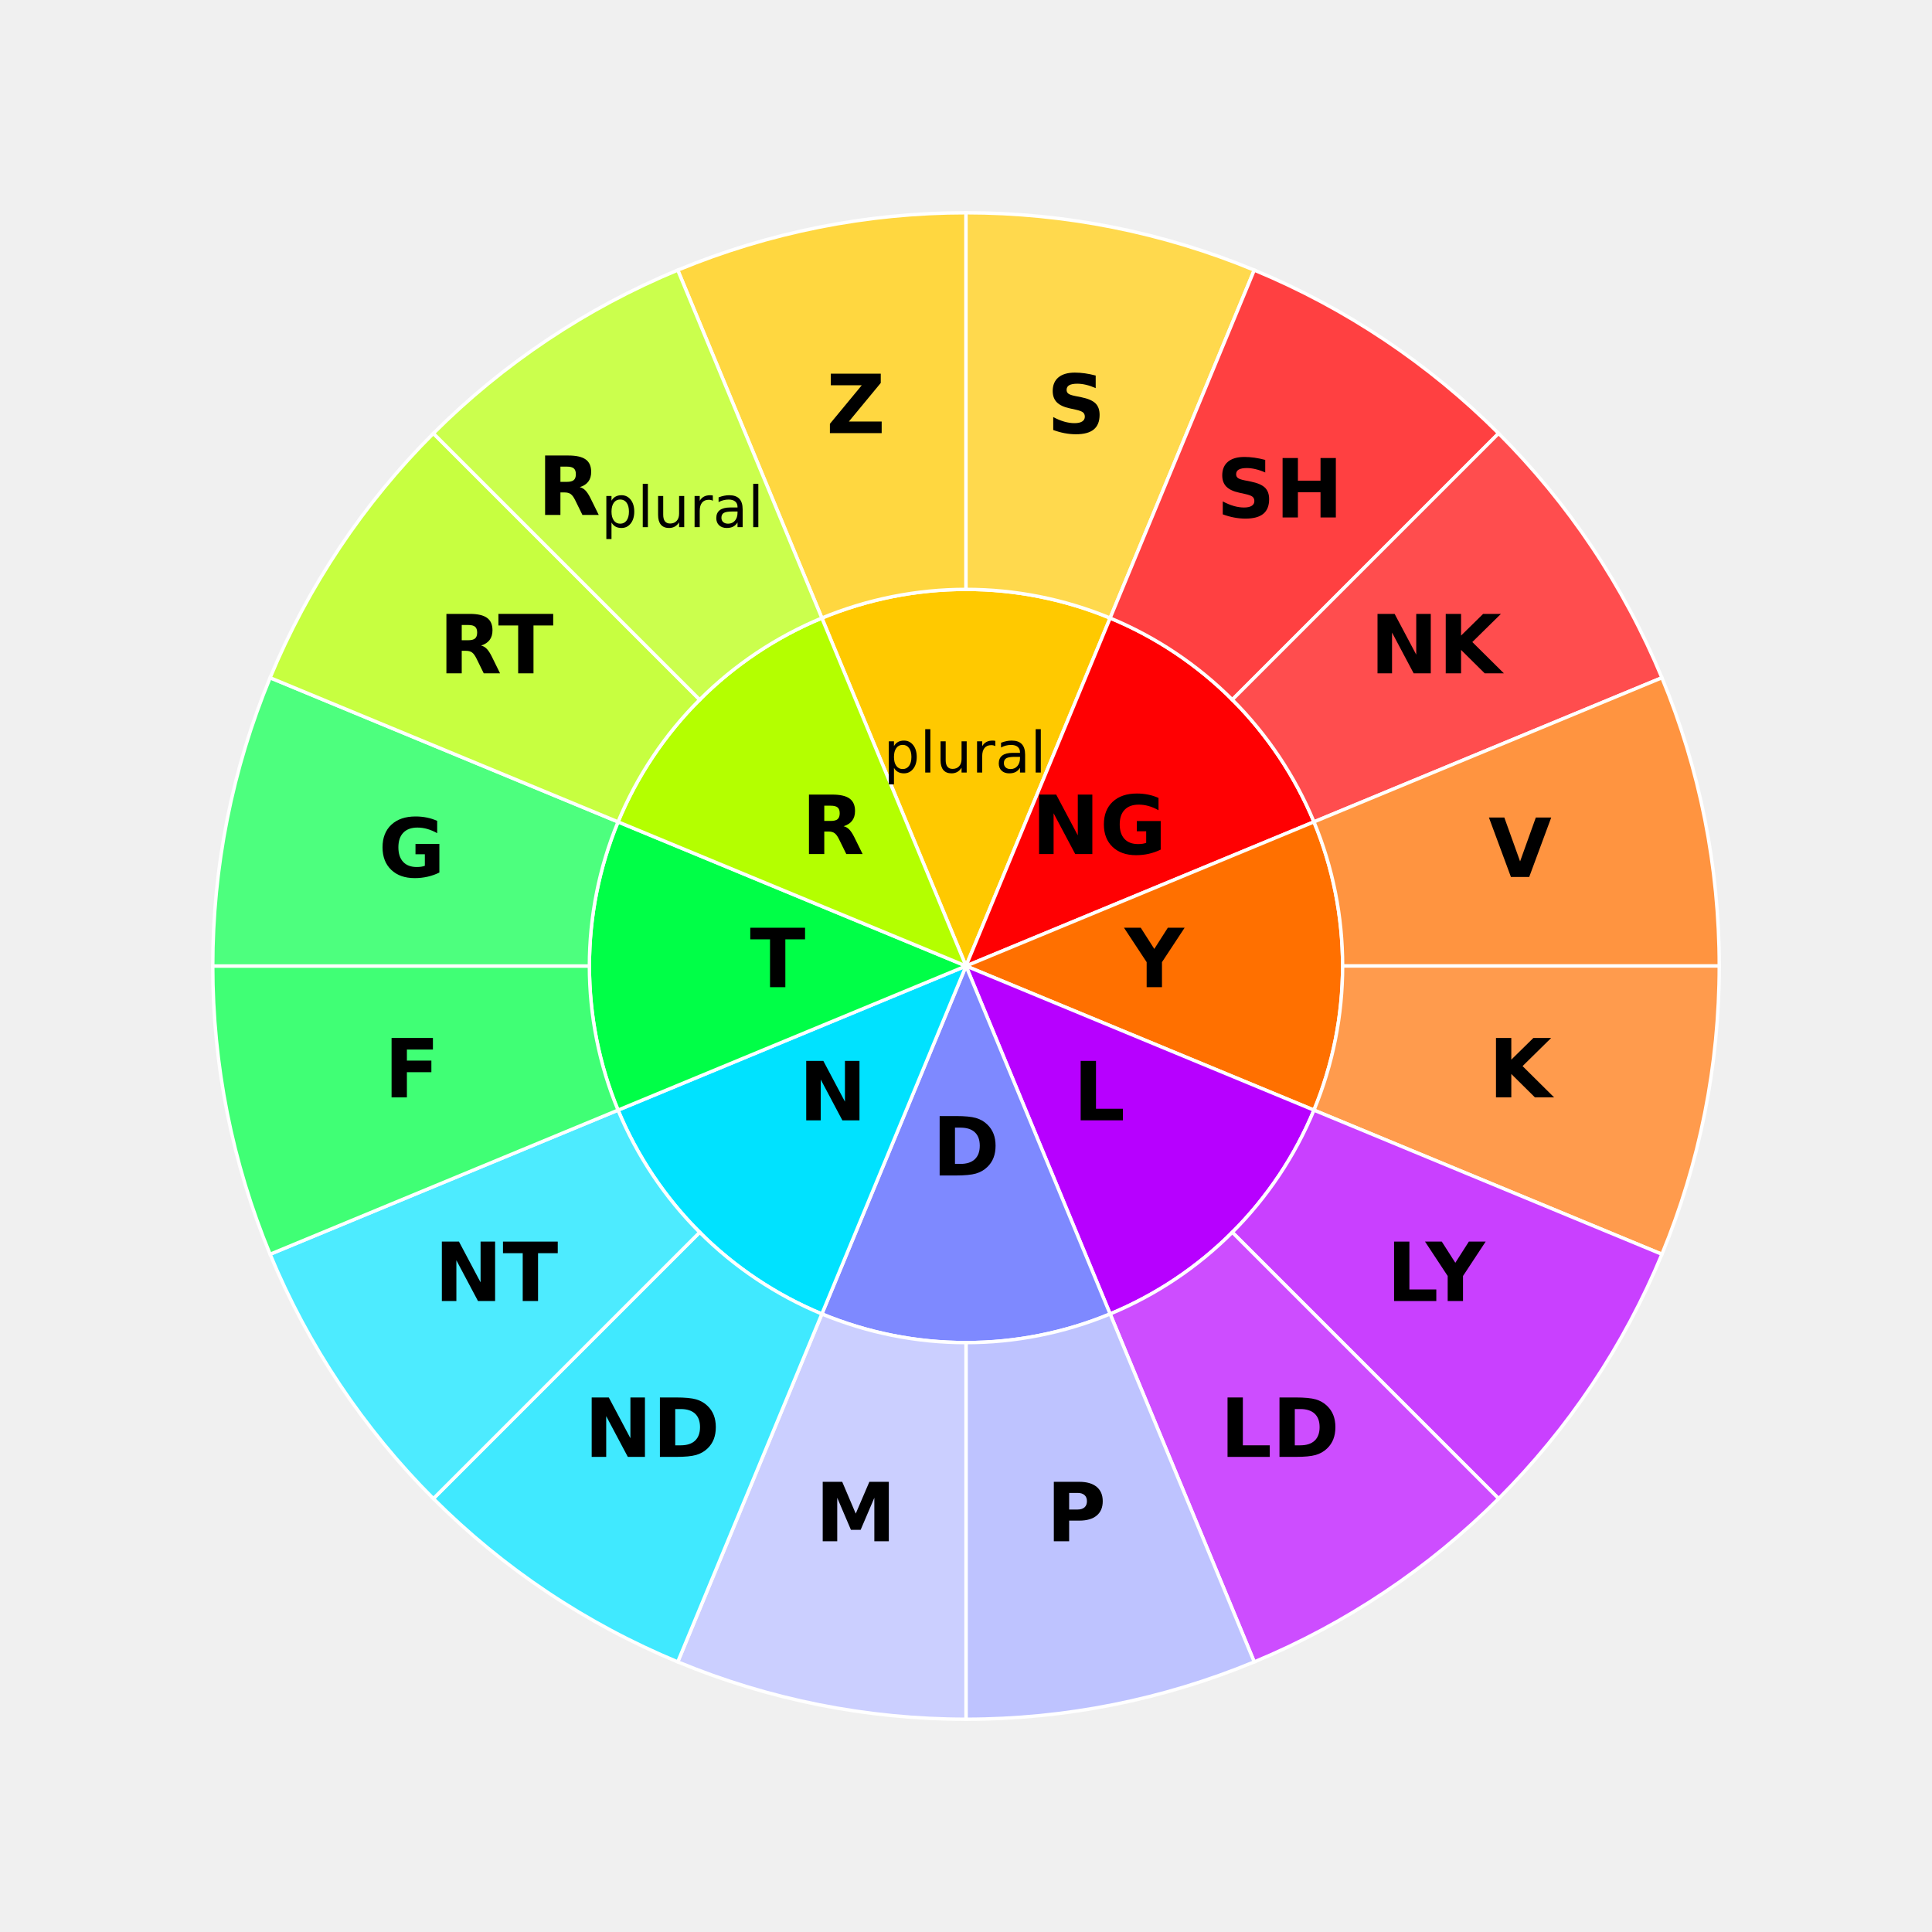
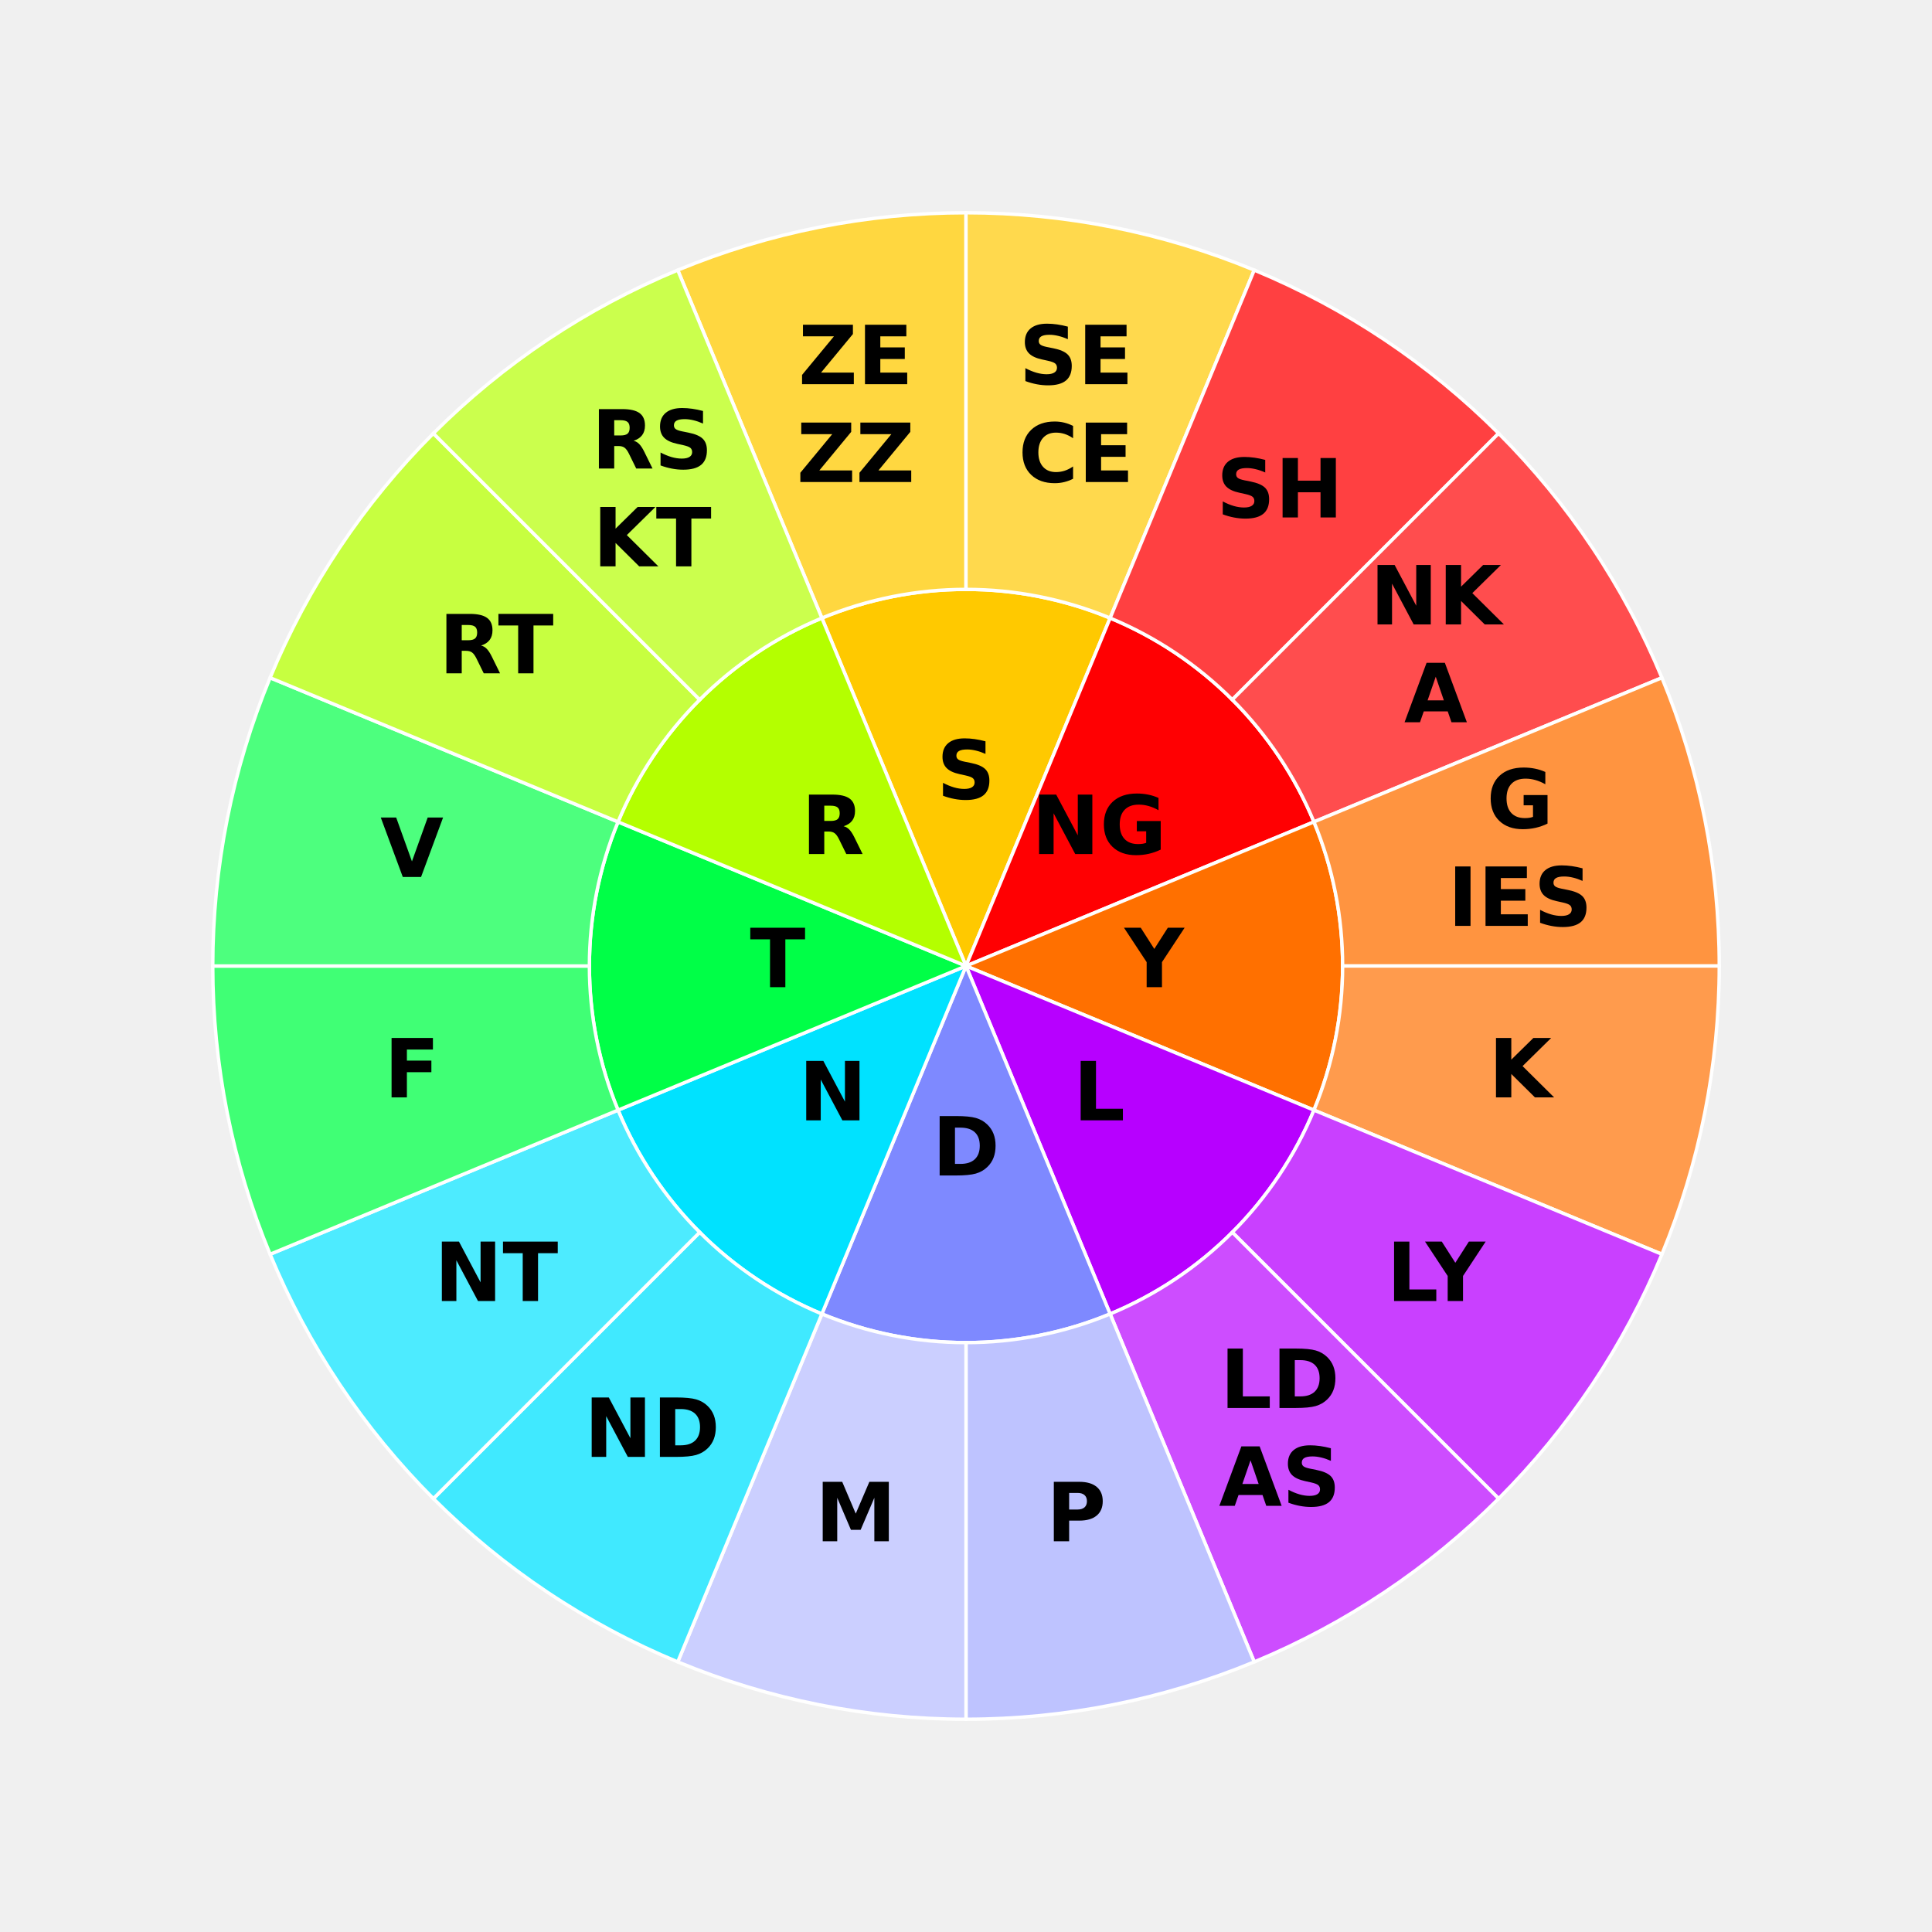
<svg xmlns="http://www.w3.org/2000/svg" xmlns:xlink="http://www.w3.org/1999/xlink" width="568.8pt" height="568.8pt" viewBox="0 0 568.8 568.8" version="1.1">
  <defs>
    <style type="text/css">*{stroke-linejoin: round; stroke-linecap: butt}</style>
  </defs>
  <g id="figure_1">
    <g id="patch_1">
      <path d="M 0 568.8  L 568.8 568.8  L 568.8 0  L 0 0  L 0 568.8  z " style="fill: none" />
    </g>
    <g id="axes_1">
      <g id="patch_2">
        <path d="M 326.832 181.96  C 313.38 176.388 298.961 173.52 284.4 173.52  C 269.839 173.52 255.42 176.388 241.968 181.96  L 284.4 284.4  C 284.4 284.4 284.4 284.4 284.4 284.4  C 284.4 284.4 284.4 284.4 284.4 284.4  z " style="fill: #ffc900; stroke: #ffffff; stroke-linejoin: miter" />
      </g>
      <g id="patch_3">
        <path d="M 386.84 241.968  C 381.268 228.516 373.1 216.292 362.804 205.996  C 352.508 195.7 340.284 187.532 326.832 181.96  L 284.4 284.4  C 284.4 284.4 284.4 284.4 284.4 284.4  C 284.4 284.4 284.4 284.4 284.4 284.4  z " style="fill: #ff0002; stroke: #ffffff; stroke-linejoin: miter" />
      </g>
      <g id="patch_4">
        <path d="M 386.84 326.832  C 392.412 313.38 395.28 298.961 395.28 284.4  C 395.28 269.839 392.412 255.42 386.84 241.968  L 284.4 284.4  C 284.4 284.4 284.4 284.4 284.4 284.4  C 284.4 284.4 284.4 284.4 284.4 284.4  z " style="fill: #ff7000; stroke: #ffffff; stroke-linejoin: miter" />
      </g>
      <g id="patch_5">
        <path d="M 326.832 386.84  C 340.284 381.268 352.508 373.1 362.804 362.804  C 373.1 352.508 381.268 340.284 386.84 326.832  L 284.4 284.4  C 284.4 284.4 284.4 284.4 284.4 284.4  C 284.4 284.4 284.4 284.4 284.4 284.4  z " style="fill: #b700ff; stroke: #ffffff; stroke-linejoin: miter" />
      </g>
      <g id="patch_6">
        <path d="M 241.968 386.84  C 255.42 392.412 269.839 395.28 284.4 395.28  C 298.961 395.28 313.38 392.412 326.832 386.84  L 284.4 284.4  C 284.4 284.4 284.4 284.4 284.4 284.4  C 284.4 284.4 284.4 284.4 284.4 284.4  z " style="fill: #7e89ff; stroke: #ffffff; stroke-linejoin: miter" />
      </g>
      <g id="patch_7">
        <path d="M 181.96 326.832  C 187.532 340.284 195.7 352.508 205.996 362.804  C 216.292 373.1 228.516 381.268 241.968 386.84  L 284.4 284.4  C 284.4 284.4 284.4 284.4 284.4 284.4  C 284.4 284.4 284.4 284.4 284.4 284.4  z " style="fill: #00e2ff; stroke: #ffffff; stroke-linejoin: miter" />
      </g>
      <g id="patch_8">
        <path d="M 181.96 241.968  C 176.388 255.42 173.52 269.839 173.52 284.4  C 173.52 298.961 176.388 313.38 181.96 326.832  L 284.4 284.4  C 284.4 284.4 284.4 284.4 284.4 284.4  C 284.4 284.4 284.4 284.4 284.4 284.4  z " style="fill: #00ff47; stroke: #ffffff; stroke-linejoin: miter" />
      </g>
      <g id="patch_9">
        <path d="M 241.968 181.96  C 228.516 187.532 216.292 195.7 205.996 205.996  C 195.7 216.292 187.532 228.516 181.96 241.968  L 284.4 284.4  C 284.4 284.4 284.4 284.4 284.4 284.4  C 284.4 284.4 284.4 284.4 284.4 284.4  z " style="fill: #b4ff00; stroke: #ffffff; stroke-linejoin: miter" />
      </g>
      <g id="patch_10">
        <path d="M 284.4 62.64  C 269.874 62.64 255.383 64.067 241.137 66.901  C 226.89 69.735 212.956 73.962 199.536 79.52  L 241.968 181.96  C 248.678 179.181 255.645 177.067 262.768 175.651  C 269.892 174.234 277.137 173.52 284.4 173.52  z " style="fill: #ffd740; stroke: #ffffff; stroke-linejoin: miter" />
      </g>
      <g id="patch_11">
        <path d="M 369.264 79.52  C 355.844 73.962 341.91 69.735 327.663 66.901  C 313.417 64.067 298.926 62.64 284.4 62.64  L 284.4 173.52  C 291.663 173.52 298.908 174.234 306.032 175.651  C 313.155 177.067 320.122 179.181 326.832 181.96  z " style="fill: #ffd94d; stroke: #ffffff; stroke-linejoin: miter" />
      </g>
      <g id="patch_12">
        <path d="M 441.208 127.592  C 430.937 117.321 419.681 108.083 407.603 100.013  C 395.525 91.943 382.684 85.079 369.264 79.52  L 326.832 181.96  C 333.542 184.74 339.963 188.172 346.002 192.207  C 352.041 196.242 357.668 200.86 362.804 205.996  z " style="fill: #ff4041; stroke: #ffffff; stroke-linejoin: miter" />
      </g>
      <g id="patch_13">
        <path d="M 489.28 199.536  C 483.721 186.116 476.857 173.275 468.787 161.197  C 460.717 149.119 451.479 137.863 441.208 127.592  L 362.804 205.996  C 367.94 211.132 372.558 216.759 376.593 222.798  C 380.628 228.837 384.06 235.258 386.84 241.968  z " style="fill: #ff4d4e; stroke: #ffffff; stroke-linejoin: miter" />
      </g>
      <g id="patch_14">
        <path d="M 506.16 284.4  C 506.16 269.874 504.733 255.383 501.899 241.137  C 499.065 226.89 494.838 212.956 489.28 199.536  L 386.84 241.968  C 389.619 248.678 391.733 255.645 393.149 262.768  C 394.566 269.892 395.28 277.137 395.28 284.4  z " style="fill: #ff9440; stroke: #ffffff; stroke-linejoin: miter" />
      </g>
      <g id="patch_15">
        <path d="M 489.28 369.264  C 494.838 355.844 499.065 341.91 501.899 327.663  C 504.733 313.417 506.16 298.926 506.16 284.4  L 395.28 284.4  C 395.28 291.663 394.566 298.908 393.149 306.032  C 391.733 313.155 389.619 320.122 386.84 326.832  z " style="fill: #ff9b4d; stroke: #ffffff; stroke-linejoin: miter" />
      </g>
      <g id="patch_16">
        <path d="M 441.208 441.208  C 451.479 430.937 460.717 419.681 468.787 407.603  C 476.857 395.525 483.721 382.684 489.28 369.264  L 386.84 326.832  C 384.06 333.542 380.628 339.963 376.593 346.002  C 372.558 352.041 367.94 357.668 362.804 362.804  z " style="fill: #c940ff; stroke: #ffffff; stroke-linejoin: miter" />
      </g>
      <g id="patch_17">
        <path d="M 369.264 489.28  C 382.684 483.721 395.525 476.857 407.603 468.787  C 419.681 460.717 430.937 451.479 441.208 441.208  L 362.804 362.804  C 357.668 367.94 352.041 372.558 346.002 376.593  C 339.963 380.628 333.542 384.06 326.832 386.84  z " style="fill: #cd4dff; stroke: #ffffff; stroke-linejoin: miter" />
      </g>
      <g id="patch_18">
        <path d="M 284.4 506.16  C 298.926 506.16 313.417 504.733 327.663 501.899  C 341.91 499.065 355.844 494.838 369.264 489.28  L 326.832 386.84  C 320.122 389.619 313.155 391.733 306.032 393.149  C 298.908 394.566 291.663 395.28 284.4 395.28  z " style="fill: #bec3ff; stroke: #ffffff; stroke-linejoin: miter" />
      </g>
      <g id="patch_19">
        <path d="M 199.536 489.28  C 212.956 494.838 226.89 499.065 241.137 501.899  C 255.383 504.733 269.874 506.16 284.4 506.16  L 284.4 395.28  C 277.137 395.28 269.892 394.566 262.768 393.149  C 255.645 391.733 248.678 389.619 241.968 386.84  z " style="fill: #cbcfff; stroke: #ffffff; stroke-linejoin: miter" />
      </g>
      <g id="patch_20">
        <path d="M 127.592 441.208  C 137.863 451.479 149.119 460.717 161.197 468.787  C 173.275 476.857 186.116 483.721 199.536 489.28  L 241.968 386.84  C 235.258 384.06 228.837 380.628 222.798 376.593  C 216.759 372.558 211.132 367.94 205.996 362.804  z " style="fill: #40e9ff; stroke: #ffffff; stroke-linejoin: miter" />
      </g>
      <g id="patch_21">
        <path d="M 79.52 369.264  C 85.079 382.684 91.943 395.525 100.013 407.603  C 108.083 419.681 117.321 430.937 127.592 441.208  L 205.996 362.804  C 200.86 357.668 196.242 352.041 192.207 346.002  C 188.172 339.963 184.74 333.542 181.96 326.832  z " style="fill: #4debff; stroke: #ffffff; stroke-linejoin: miter" />
      </g>
      <g id="patch_22">
        <path d="M 62.64 284.4  C 62.64 298.926 64.067 313.417 66.901 327.663  C 69.735 341.91 73.962 355.844 79.52 369.264  L 181.96 326.832  C 179.181 320.122 177.067 313.155 175.651 306.032  C 174.234 298.908 173.52 291.663 173.52 284.4  z " style="fill: #40ff75; stroke: #ffffff; stroke-linejoin: miter" />
      </g>
      <g id="patch_23">
        <path d="M 79.52 199.536  C 73.962 212.956 69.735 226.89 66.901 241.137  C 64.067 255.383 62.64 269.874 62.64 284.4  L 173.52 284.4  C 173.52 277.137 174.234 269.892 175.651 262.768  C 177.067 255.645 179.181 248.678 181.96 241.968  z " style="fill: #4dff7e; stroke: #ffffff; stroke-linejoin: miter" />
      </g>
      <g id="patch_24">
        <path d="M 127.592 127.592  C 117.321 137.863 108.083 149.119 100.013 161.197  C 91.943 173.275 85.079 186.116 79.52 199.536  L 181.96 241.968  C 184.74 235.258 188.172 228.837 192.207 222.798  C 196.242 216.759 200.86 211.132 205.996 205.996  z " style="fill: #c7ff40; stroke: #ffffff; stroke-linejoin: miter" />
      </g>
      <g id="patch_25">
        <path d="M 199.536 79.52  C 186.116 85.079 173.275 91.943 161.197 100.013  C 149.119 108.083 137.863 117.321 127.592 127.592  L 205.996 205.996  C 211.132 200.86 216.759 196.242 222.798 192.207  C 228.837 188.172 235.258 184.74 241.968 181.96  z " style="fill: #cbff4d; stroke: #ffffff; stroke-linejoin: miter" />
      </g>
      <g id="matplotlib.axis_1" />
      <g id="matplotlib.axis_2" />
      <g id="text_1">
-         <g transform="translate(259.92 237.4772) scale(0.24 -0.24)">
-           <defs>
-             <path id="DejaVuSans-53" d="M 1159 525  L 1159 -1331  L 581 -1331  L 581 3500  L 1159 3500  L 1159 2969  Q 1341 3281 1617 3432  Q 1894 3584 2278 3584  Q 2916 3584 3314 3078  Q 3713 2572 3713 1747  Q 3713 922 3314 415  Q 2916 -91 2278 -91  Q 1894 -91 1617 61  Q 1341 213 1159 525  z M 3116 1747  Q 3116 2381 2855 2742  Q 2594 3103 2138 3103  Q 1681 3103 1420 2742  Q 1159 2381 1159 1747  Q 1159 1113 1420 752  Q 1681 391 2138 391  Q 2594 391 2855 752  Q 3116 1113 3116 1747  z " transform="scale(0.015625)" />
-             <path id="DejaVuSans-4f" d="M 603 4863  L 1178 4863  L 1178 0  L 603 0  L 603 4863  z " transform="scale(0.015625)" />
-             <path id="DejaVuSans-58" d="M 544 1381  L 544 3500  L 1119 3500  L 1119 1403  Q 1119 906 1312 657  Q 1506 409 1894 409  Q 2359 409 2629 706  Q 2900 1003 2900 1516  L 2900 3500  L 3475 3500  L 3475 0  L 2900 0  L 2900 538  Q 2691 219 2414 64  Q 2138 -91 1772 -91  Q 1169 -91 856 284  Q 544 659 544 1381  z M 1991 3584  L 1991 3584  z " transform="scale(0.015625)" />
-             <path id="DejaVuSans-55" d="M 2631 2963  Q 2534 3019 2420 3045  Q 2306 3072 2169 3072  Q 1681 3072 1420 2755  Q 1159 2438 1159 1844  L 1159 0  L 581 0  L 581 3500  L 1159 3500  L 1159 2956  Q 1341 3275 1631 3429  Q 1922 3584 2338 3584  Q 2397 3584 2469 3576  Q 2541 3569 2628 3553  L 2631 2963  z " transform="scale(0.015625)" />
-             <path id="DejaVuSans-44" d="M 2194 1759  Q 1497 1759 1228 1600  Q 959 1441 959 1056  Q 959 750 1161 570  Q 1363 391 1709 391  Q 2188 391 2477 730  Q 2766 1069 2766 1631  L 2766 1759  L 2194 1759  z M 3341 1997  L 3341 0  L 2766 0  L 2766 531  Q 2569 213 2275 61  Q 1981 -91 1556 -91  Q 1019 -91 701 211  Q 384 513 384 1019  Q 384 1609 779 1909  Q 1175 2209 1959 2209  L 2766 2209  L 2766 2266  Q 2766 2663 2505 2880  Q 2244 3097 1772 3097  Q 1472 3097 1187 3025  Q 903 2953 641 2809  L 641 3341  Q 956 3463 1253 3523  Q 1550 3584 1831 3584  Q 2591 3584 2966 3190  Q 3341 2797 3341 1997  z " transform="scale(0.015625)" />
-           </defs>
-           <use xlink:href="#DejaVuSans-53" transform="translate(0.957031 41.81094) scale(0.7)" />
-           <use xlink:href="#DejaVuSans-4f" transform="translate(45.39062 41.81094) scale(0.7)" />
-           <use xlink:href="#DejaVuSans-58" transform="translate(64.83887 41.81094) scale(0.7)" />
-           <use xlink:href="#DejaVuSans-55" transform="translate(109.2041 41.81094) scale(0.7)" />
-           <use xlink:href="#DejaVuSans-44" transform="translate(137.9834 41.81094) scale(0.7)" />
-           <use xlink:href="#DejaVuSans-4f" transform="translate(180.8789 41.81094) scale(0.7)" />
+         <g transform="translate(275.7581 235.1944) scale(0.24 -0.24)">
+           <defs>
+             <path id="DejaVuSans-Bold-36" d="M 3834 4519  L 3834 3531  Q 3450 3703 3084 3790  Q 2719 3878 2394 3878  Q 1963 3878 1756 3759  Q 1550 3641 1550 3391  Q 1550 3203 1689 3098  Q 1828 2994 2194 2919  L 2706 2816  Q 3484 2659 3812 2340  Q 4141 2022 4141 1434  Q 4141 663 3683 286  Q 3225 -91 2284 -91  Q 1841 -91 1394 -6  Q 947 78 500 244  L 500 1259  Q 947 1022 1364 901  Q 1781 781 2169 781  Q 2563 781 2772 912  Q 2981 1044 2981 1288  Q 2981 1506 2839 1625  Q 2697 1744 2272 1838  L 1806 1941  Q 1106 2091 782 2419  Q 459 2747 459 3303  Q 459 4000 909 4375  Q 1359 4750 2203 4750  Q 2588 4750 2994 4692  Q 3400 4634 3834 4519  z " transform="scale(0.015625)" />
+           </defs>
+           <use xlink:href="#DejaVuSans-Bold-36" />
        </g>
      </g>
      <g id="text_2">
        <g transform="translate(303.7101 251.4324) scale(0.24 -0.24)">
          <defs>
            <path id="DejaVuSans-Bold-31" d="M 588 4666  L 1931 4666  L 3628 1466  L 3628 4666  L 4769 4666  L 4769 0  L 3425 0  L 1728 3200  L 1728 0  L 588 0  L 588 4666  z " transform="scale(0.015625)" />
            <path id="DejaVuSans-Bold-2a" d="M 4781 347  Q 4331 128 3847 18  Q 3363 -91 2847 -91  Q 1681 -91 1000 561  Q 319 1213 319 2328  Q 319 3456 1012 4103  Q 1706 4750 2913 4750  Q 3378 4750 3804 4662  Q 4231 4575 4609 4403  L 4609 3438  Q 4219 3659 3833 3768  Q 3447 3878 3059 3878  Q 2341 3878 1952 3476  Q 1563 3075 1563 2328  Q 1563 1588 1938 1184  Q 2313 781 3003 781  Q 3191 781 3352 804  Q 3513 828 3641 878  L 3641 1784  L 2906 1784  L 2906 2591  L 4781 2591  L 4781 347  z " transform="scale(0.015625)" />
          </defs>
          <use xlink:href="#DejaVuSans-Bold-31" />
          <use xlink:href="#DejaVuSans-Bold-2a" transform="translate(83.6875 0)" />
        </g>
      </g>
      <g id="text_3">
        <g transform="translate(331.1513 290.6344) scale(0.24 -0.24)">
          <defs>
            <path id="DejaVuSans-Bold-3c" d="M -63 4666  L 1253 4666  L 2316 3003  L 3378 4666  L 4697 4666  L 2919 1966  L 2919 0  L 1716 0  L 1716 1966  L -63 4666  z " transform="scale(0.015625)" />
          </defs>
          <use xlink:href="#DejaVuSans-Bold-3c" />
        </g>
      </g>
      <g id="text_4">
        <g transform="translate(315.9558 329.8364) scale(0.24 -0.24)">
          <defs>
            <path id="DejaVuSans-Bold-2f" d="M 588 4666  L 1791 4666  L 1791 909  L 3903 909  L 3903 0  L 588 0  L 588 4666  z " transform="scale(0.015625)" />
          </defs>
          <use xlink:href="#DejaVuSans-Bold-2f" />
        </g>
      </g>
      <g id="text_5">
        <g transform="translate(274.4381 346.0744) scale(0.24 -0.24)">
          <defs>
            <path id="DejaVuSans-Bold-27" d="M 1791 3756  L 1791 909  L 2222 909  Q 2959 909 3348 1275  Q 3738 1641 3738 2338  Q 3738 3031 3350 3393  Q 2963 3756 2222 3756  L 1791 3756  z M 588 4666  L 1856 4666  Q 2919 4666 3439 4514  Q 3959 4363 4331 4000  Q 4659 3684 4818 3271  Q 4978 2859 4978 2338  Q 4978 1809 4818 1395  Q 4659 981 4331 666  Q 3956 303 3431 151  Q 2906 0 1856 0  L 588 0  L 588 4666  z " transform="scale(0.015625)" />
          </defs>
          <use xlink:href="#DejaVuSans-Bold-27" />
        </g>
      </g>
      <g id="text_6">
        <g transform="translate(235.1555 329.8364) scale(0.24 -0.24)">
          <use xlink:href="#DejaVuSans-Bold-31" />
        </g>
      </g>
      <g id="text_7">
        <g transform="translate(220.7738 290.6344) scale(0.24 -0.24)">
          <defs>
            <path id="DejaVuSans-Bold-37" d="M 31 4666  L 4331 4666  L 4331 3756  L 2784 3756  L 2784 0  L 1581 0  L 1581 3756  L 31 3756  L 31 4666  z " transform="scale(0.015625)" />
          </defs>
          <use xlink:href="#DejaVuSans-Bold-37" />
        </g>
      </g>
      <g id="text_8">
        <g transform="translate(235.958 251.4324) scale(0.24 -0.24)">
          <defs>
            <path id="DejaVuSans-Bold-35" d="M 2297 2597  Q 2675 2597 2839 2737  Q 3003 2878 3003 3200  Q 3003 3519 2839 3656  Q 2675 3794 2297 3794  L 1791 3794  L 1791 2597  L 2297 2597  z M 1791 1766  L 1791 0  L 588 0  L 588 4666  L 2425 4666  Q 3347 4666 3776 4356  Q 4206 4047 4206 3378  Q 4206 2916 3982 2619  Q 3759 2322 3309 2181  Q 3556 2125 3751 1926  Q 3947 1728 4147 1325  L 4800 0  L 3519 0  L 2950 1159  Q 2778 1509 2601 1637  Q 2425 1766 2131 1766  L 1791 1766  z " transform="scale(0.015625)" />
          </defs>
          <use xlink:href="#DejaVuSans-Bold-35" />
        </g>
      </g>
      <g id="text_9">
-         <g transform="translate(243.2507 127.5102) scale(0.24 -0.24)">
+         <g transform="translate(235.0532 113.1078) scale(0.24 -0.24)">
          <defs>
            <path id="DejaVuSans-Bold-3d" d="M 359 4666  L 4281 4666  L 4281 3938  L 1778 909  L 4353 909  L 4353 0  L 288 0  L 288 728  L 2791 3756  L 359 3756  L 359 4666  z " transform="scale(0.015625)" />
+             <path id="DejaVuSans-Bold-28" d="M 588 4666  L 3834 4666  L 3834 3756  L 1791 3756  L 1791 2888  L 3713 2888  L 3713 1978  L 1791 1978  L 1791 909  L 3903 909  L 3903 0  L 588 0  L 588 4666  z " transform="scale(0.015625)" />
          </defs>
          <use xlink:href="#DejaVuSans-Bold-3d" />
+           <use xlink:href="#DejaVuSans-Bold-28" transform="translate(72.51562 0)" />
+         </g>
+         <g transform="translate(234.5488 141.9125) scale(0.24 -0.24)">
+           <use xlink:href="#DejaVuSans-Bold-3d" />
+           <use xlink:href="#DejaVuSans-Bold-3d" transform="translate(72.51562 0)" />
        </g>
      </g>
      <g id="text_10">
-         <g transform="translate(308.2055 127.5102) scale(0.24 -0.24)">
-           <defs>
-             <path id="DejaVuSans-Bold-36" d="M 3834 4519  L 3834 3531  Q 3450 3703 3084 3790  Q 2719 3878 2394 3878  Q 1963 3878 1756 3759  Q 1550 3641 1550 3391  Q 1550 3203 1689 3098  Q 1828 2994 2194 2919  L 2706 2816  Q 3484 2659 3812 2340  Q 4141 2022 4141 1434  Q 4141 663 3683 286  Q 3225 -91 2284 -91  Q 1841 -91 1394 -6  Q 947 78 500 244  L 500 1259  Q 947 1022 1364 901  Q 1781 781 2169 781  Q 2563 781 2772 912  Q 2981 1044 2981 1288  Q 2981 1506 2839 1625  Q 2697 1744 2272 1838  L 1806 1941  Q 1106 2091 782 2419  Q 459 2747 459 3303  Q 459 4000 909 4375  Q 1359 4750 2203 4750  Q 2588 4750 2994 4692  Q 3400 4634 3834 4519  z " transform="scale(0.015625)" />
-           </defs>
+         <g transform="translate(300.008 113.1078) scale(0.24 -0.24)">
          <use xlink:href="#DejaVuSans-Bold-36" />
+           <use xlink:href="#DejaVuSans-Bold-28" transform="translate(72.01562 0)" />
+         </g>
+         <g transform="translate(299.843 141.9125) scale(0.24 -0.24)">
+           <defs>
+             <path id="DejaVuSans-Bold-26" d="M 4288 256  Q 3956 84 3597 -3  Q 3238 -91 2847 -91  Q 1681 -91 1000 561  Q 319 1213 319 2328  Q 319 3447 1000 4098  Q 1681 4750 2847 4750  Q 3238 4750 3597 4662  Q 3956 4575 4288 4403  L 4288 3438  Q 3953 3666 3628 3772  Q 3303 3878 2944 3878  Q 2300 3878 1931 3465  Q 1563 3053 1563 2328  Q 1563 1606 1931 1193  Q 2300 781 2944 781  Q 3303 781 3628 887  Q 3953 994 4288 1222  L 4288 256  z " transform="scale(0.015625)" />
+           </defs>
+           <use xlink:href="#DejaVuSans-Bold-26" />
+           <use xlink:href="#DejaVuSans-Bold-28" transform="translate(73.39062 0)" />
        </g>
      </g>
      <g id="text_11">
        <g transform="translate(358.1181 152.3443) scale(0.24 -0.24)">
          <defs>
            <path id="DejaVuSans-Bold-2b" d="M 588 4666  L 1791 4666  L 1791 2888  L 3566 2888  L 3566 4666  L 4769 4666  L 4769 0  L 3566 0  L 3566 1978  L 1791 1978  L 1791 0  L 588 0  L 588 4666  z " transform="scale(0.015625)" />
          </defs>
          <use xlink:href="#DejaVuSans-Bold-36" />
          <use xlink:href="#DejaVuSans-Bold-2b" transform="translate(72.01562 0)" />
        </g>
      </g>
      <g id="text_12">
-         <g transform="translate(403.3494 198.2319) scale(0.24 -0.24)">
+         <g transform="translate(403.3494 183.8296) scale(0.24 -0.24)">
          <defs>
            <path id="DejaVuSans-Bold-2e" d="M 588 4666  L 1791 4666  L 1791 2963  L 3525 4666  L 4922 4666  L 2675 2456  L 5153 0  L 3647 0  L 1791 1838  L 1791 0  L 588 0  L 588 4666  z " transform="scale(0.015625)" />
          </defs>
          <use xlink:href="#DejaVuSans-Bold-31" />
          <use xlink:href="#DejaVuSans-Bold-2e" transform="translate(83.6875 0)" />
        </g>
+         <g transform="translate(413.4032 212.6343) scale(0.24 -0.24)">
+           <defs>
+             <path id="DejaVuSans-Bold-24" d="M 3419 850  L 1538 850  L 1241 0  L 31 0  L 1759 4666  L 3194 4666  L 4922 0  L 3713 0  L 3419 850  z M 1838 1716  L 3116 1716  L 2478 3572  L 1838 1716  z " transform="scale(0.015625)" />
+           </defs>
+           <use xlink:href="#DejaVuSans-Bold-24" />
+         </g>
      </g>
      <g id="text_13">
-         <g transform="translate(438.2373 258.187) scale(0.24 -0.24)">
-           <defs>
-             <path id="DejaVuSans-Bold-39" d="M 31 4666  L 1241 4666  L 2478 1222  L 3713 4666  L 4922 4666  L 3194 0  L 1759 0  L 31 4666  z " transform="scale(0.015625)" />
-           </defs>
-           <use xlink:href="#DejaVuSans-Bold-39" />
+         <g transform="translate(437.6748 243.7846) scale(0.24 -0.24)">
+           <use xlink:href="#DejaVuSans-Bold-2a" />
+         </g>
+         <g transform="translate(426.2205 272.5893) scale(0.24 -0.24)">
+           <defs>
+             <path id="DejaVuSans-Bold-2c" d="M 588 4666  L 1791 4666  L 1791 0  L 588 0  L 588 4666  z " transform="scale(0.015625)" />
+           </defs>
+           <use xlink:href="#DejaVuSans-Bold-2c" />
+           <use xlink:href="#DejaVuSans-Bold-28" transform="translate(37.20312 0)" />
+           <use xlink:href="#DejaVuSans-Bold-36" transform="translate(105.5156 0)" />
        </g>
      </g>
      <g id="text_14">
        <g transform="translate(438.2261 323.0818) scale(0.24 -0.24)">
          <use xlink:href="#DejaVuSans-Bold-2e" />
        </g>
      </g>
      <g id="text_15">
        <g transform="translate(408.2244 383.0368) scale(0.24 -0.24)">
          <use xlink:href="#DejaVuSans-Bold-2f" />
          <use xlink:href="#DejaVuSans-Bold-3c" transform="translate(48.14062 0)" />
        </g>
      </g>
      <g id="text_16">
-         <g transform="translate(359.1943 428.9244) scale(0.24 -0.24)">
+         <g transform="translate(359.1943 414.5221) scale(0.24 -0.24)">
          <use xlink:href="#DejaVuSans-Bold-2f" />
          <use xlink:href="#DejaVuSans-Bold-27" transform="translate(63.71875 0)" />
        </g>
+         <g transform="translate(358.8737 443.3267) scale(0.24 -0.24)">
+           <use xlink:href="#DejaVuSans-Bold-24" />
+           <use xlink:href="#DejaVuSans-Bold-36" transform="translate(77.39062 0)" />
+         </g>
      </g>
      <g id="text_17">
        <g transform="translate(308.0518 453.7586) scale(0.24 -0.24)">
          <defs>
            <path id="DejaVuSans-Bold-33" d="M 588 4666  L 2584 4666  Q 3475 4666 3951 4270  Q 4428 3875 4428 3144  Q 4428 2409 3951 2014  Q 3475 1619 2584 1619  L 1791 1619  L 1791 0  L 588 0  L 588 4666  z M 1791 3794  L 1791 2491  L 2456 2491  Q 2806 2491 2997 2661  Q 3188 2831 3188 3144  Q 3188 3456 2997 3625  Q 2806 3794 2456 3794  L 1791 3794  z " transform="scale(0.015625)" />
          </defs>
          <use xlink:href="#DejaVuSans-Bold-33" />
        </g>
      </g>
      <g id="text_18">
        <g transform="translate(240.0107 453.7586) scale(0.24 -0.24)">
          <defs>
            <path id="DejaVuSans-Bold-30" d="M 588 4666  L 2119 4666  L 3181 2169  L 4250 4666  L 5778 4666  L 5778 0  L 4641 0  L 4641 3413  L 3566 897  L 2803 897  L 1728 3413  L 1728 0  L 588 0  L 588 4666  z " transform="scale(0.015625)" />
          </defs>
          <use xlink:href="#DejaVuSans-Bold-30" />
        </g>
      </g>
      <g id="text_19">
        <g transform="translate(171.9932 428.9244) scale(0.24 -0.24)">
          <use xlink:href="#DejaVuSans-Bold-31" />
          <use xlink:href="#DejaVuSans-Bold-27" transform="translate(83.6875 0)" />
        </g>
      </g>
      <g id="text_20">
        <g transform="translate(127.8812 383.0368) scale(0.24 -0.24)">
          <use xlink:href="#DejaVuSans-Bold-31" />
          <use xlink:href="#DejaVuSans-Bold-37" transform="translate(83.6875 0)" />
        </g>
      </g>
      <g id="text_21">
        <g transform="translate(113.0783 323.0818) scale(0.24 -0.24)">
          <defs>
            <path id="DejaVuSans-Bold-29" d="M 588 4666  L 3834 4666  L 3834 3756  L 1791 3756  L 1791 2888  L 3713 2888  L 3713 1978  L 1791 1978  L 1791 0  L 588 0  L 588 4666  z " transform="scale(0.015625)" />
          </defs>
          <use xlink:href="#DejaVuSans-Bold-29" />
        </g>
      </g>
      <g id="text_22">
-         <g transform="translate(111.4264 258.187) scale(0.24 -0.24)">
-           <use xlink:href="#DejaVuSans-Bold-2a" />
+         <g transform="translate(111.9889 258.187) scale(0.24 -0.24)">
+           <defs>
+             <path id="DejaVuSans-Bold-39" d="M 31 4666  L 1241 4666  L 2478 1222  L 3713 4666  L 4922 4666  L 3194 0  L 1759 0  L 31 4666  z " transform="scale(0.015625)" />
+           </defs>
+           <use xlink:href="#DejaVuSans-Bold-39" />
        </g>
      </g>
      <g id="text_23">
        <g transform="translate(129.2218 198.2319) scale(0.24 -0.24)">
          <use xlink:href="#DejaVuSans-Bold-35" />
          <use xlink:href="#DejaVuSans-Bold-37" transform="translate(72.51562 0)" />
        </g>
      </g>
      <g id="text_24">
-         <g transform="translate(158.2776 151.6272) scale(0.24 -0.24)">
-           <use xlink:href="#DejaVuSans-Bold-35" transform="translate(0 0.09375)" />
-           <use xlink:href="#DejaVuSans-53" transform="translate(77.95898 -14.9062) scale(0.7)" />
-           <use xlink:href="#DejaVuSans-4f" transform="translate(122.3926 -14.9062) scale(0.7)" />
-           <use xlink:href="#DejaVuSans-58" transform="translate(141.8408 -14.9062) scale(0.7)" />
-           <use xlink:href="#DejaVuSans-55" transform="translate(186.2061 -14.9062) scale(0.7)" />
-           <use xlink:href="#DejaVuSans-44" transform="translate(214.9854 -14.9062) scale(0.7)" />
-           <use xlink:href="#DejaVuSans-4f" transform="translate(257.8809 -14.9062) scale(0.7)" />
+         <g transform="translate(174.1157 137.942) scale(0.24 -0.24)">
+           <use xlink:href="#DejaVuSans-Bold-35" />
+           <use xlink:href="#DejaVuSans-Bold-36" transform="translate(77 0)" />
+         </g>
+         <g transform="translate(174.5132 166.7467) scale(0.24 -0.24)">
+           <use xlink:href="#DejaVuSans-Bold-2e" />
+           <use xlink:href="#DejaVuSans-Bold-37" transform="translate(77.48438 0)" />
        </g>
      </g>
    </g>
  </g>
</svg>
